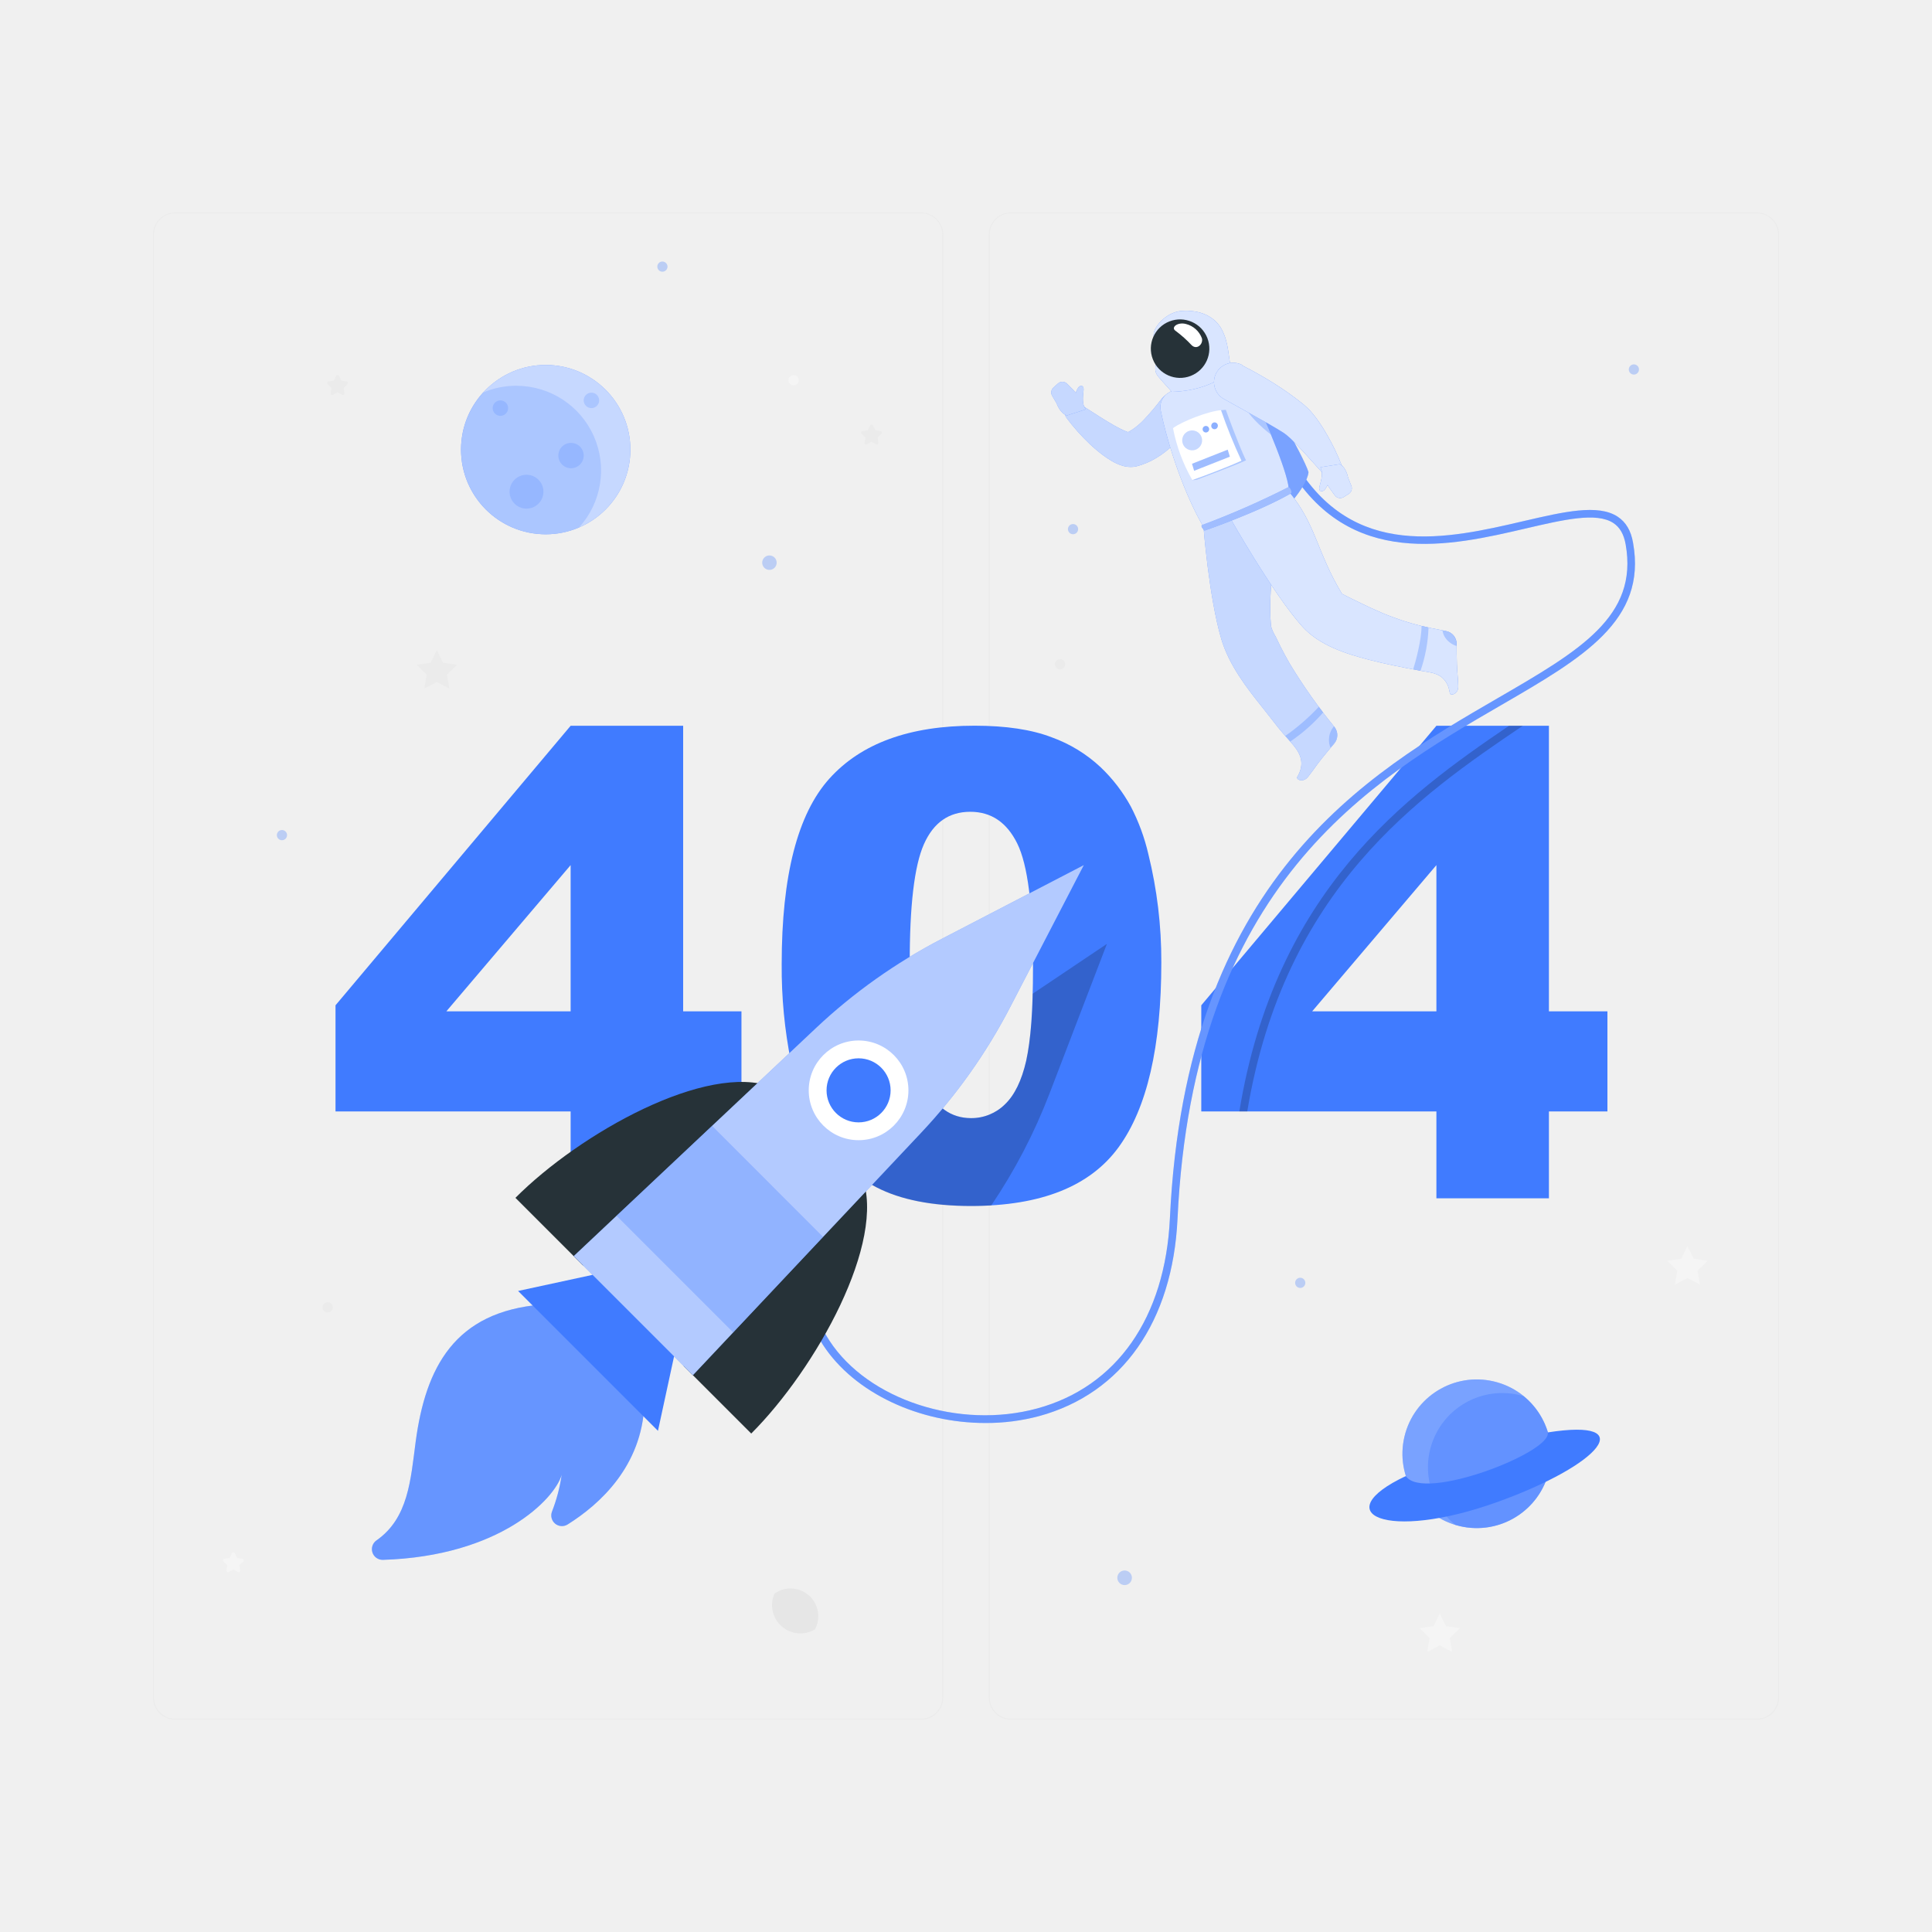
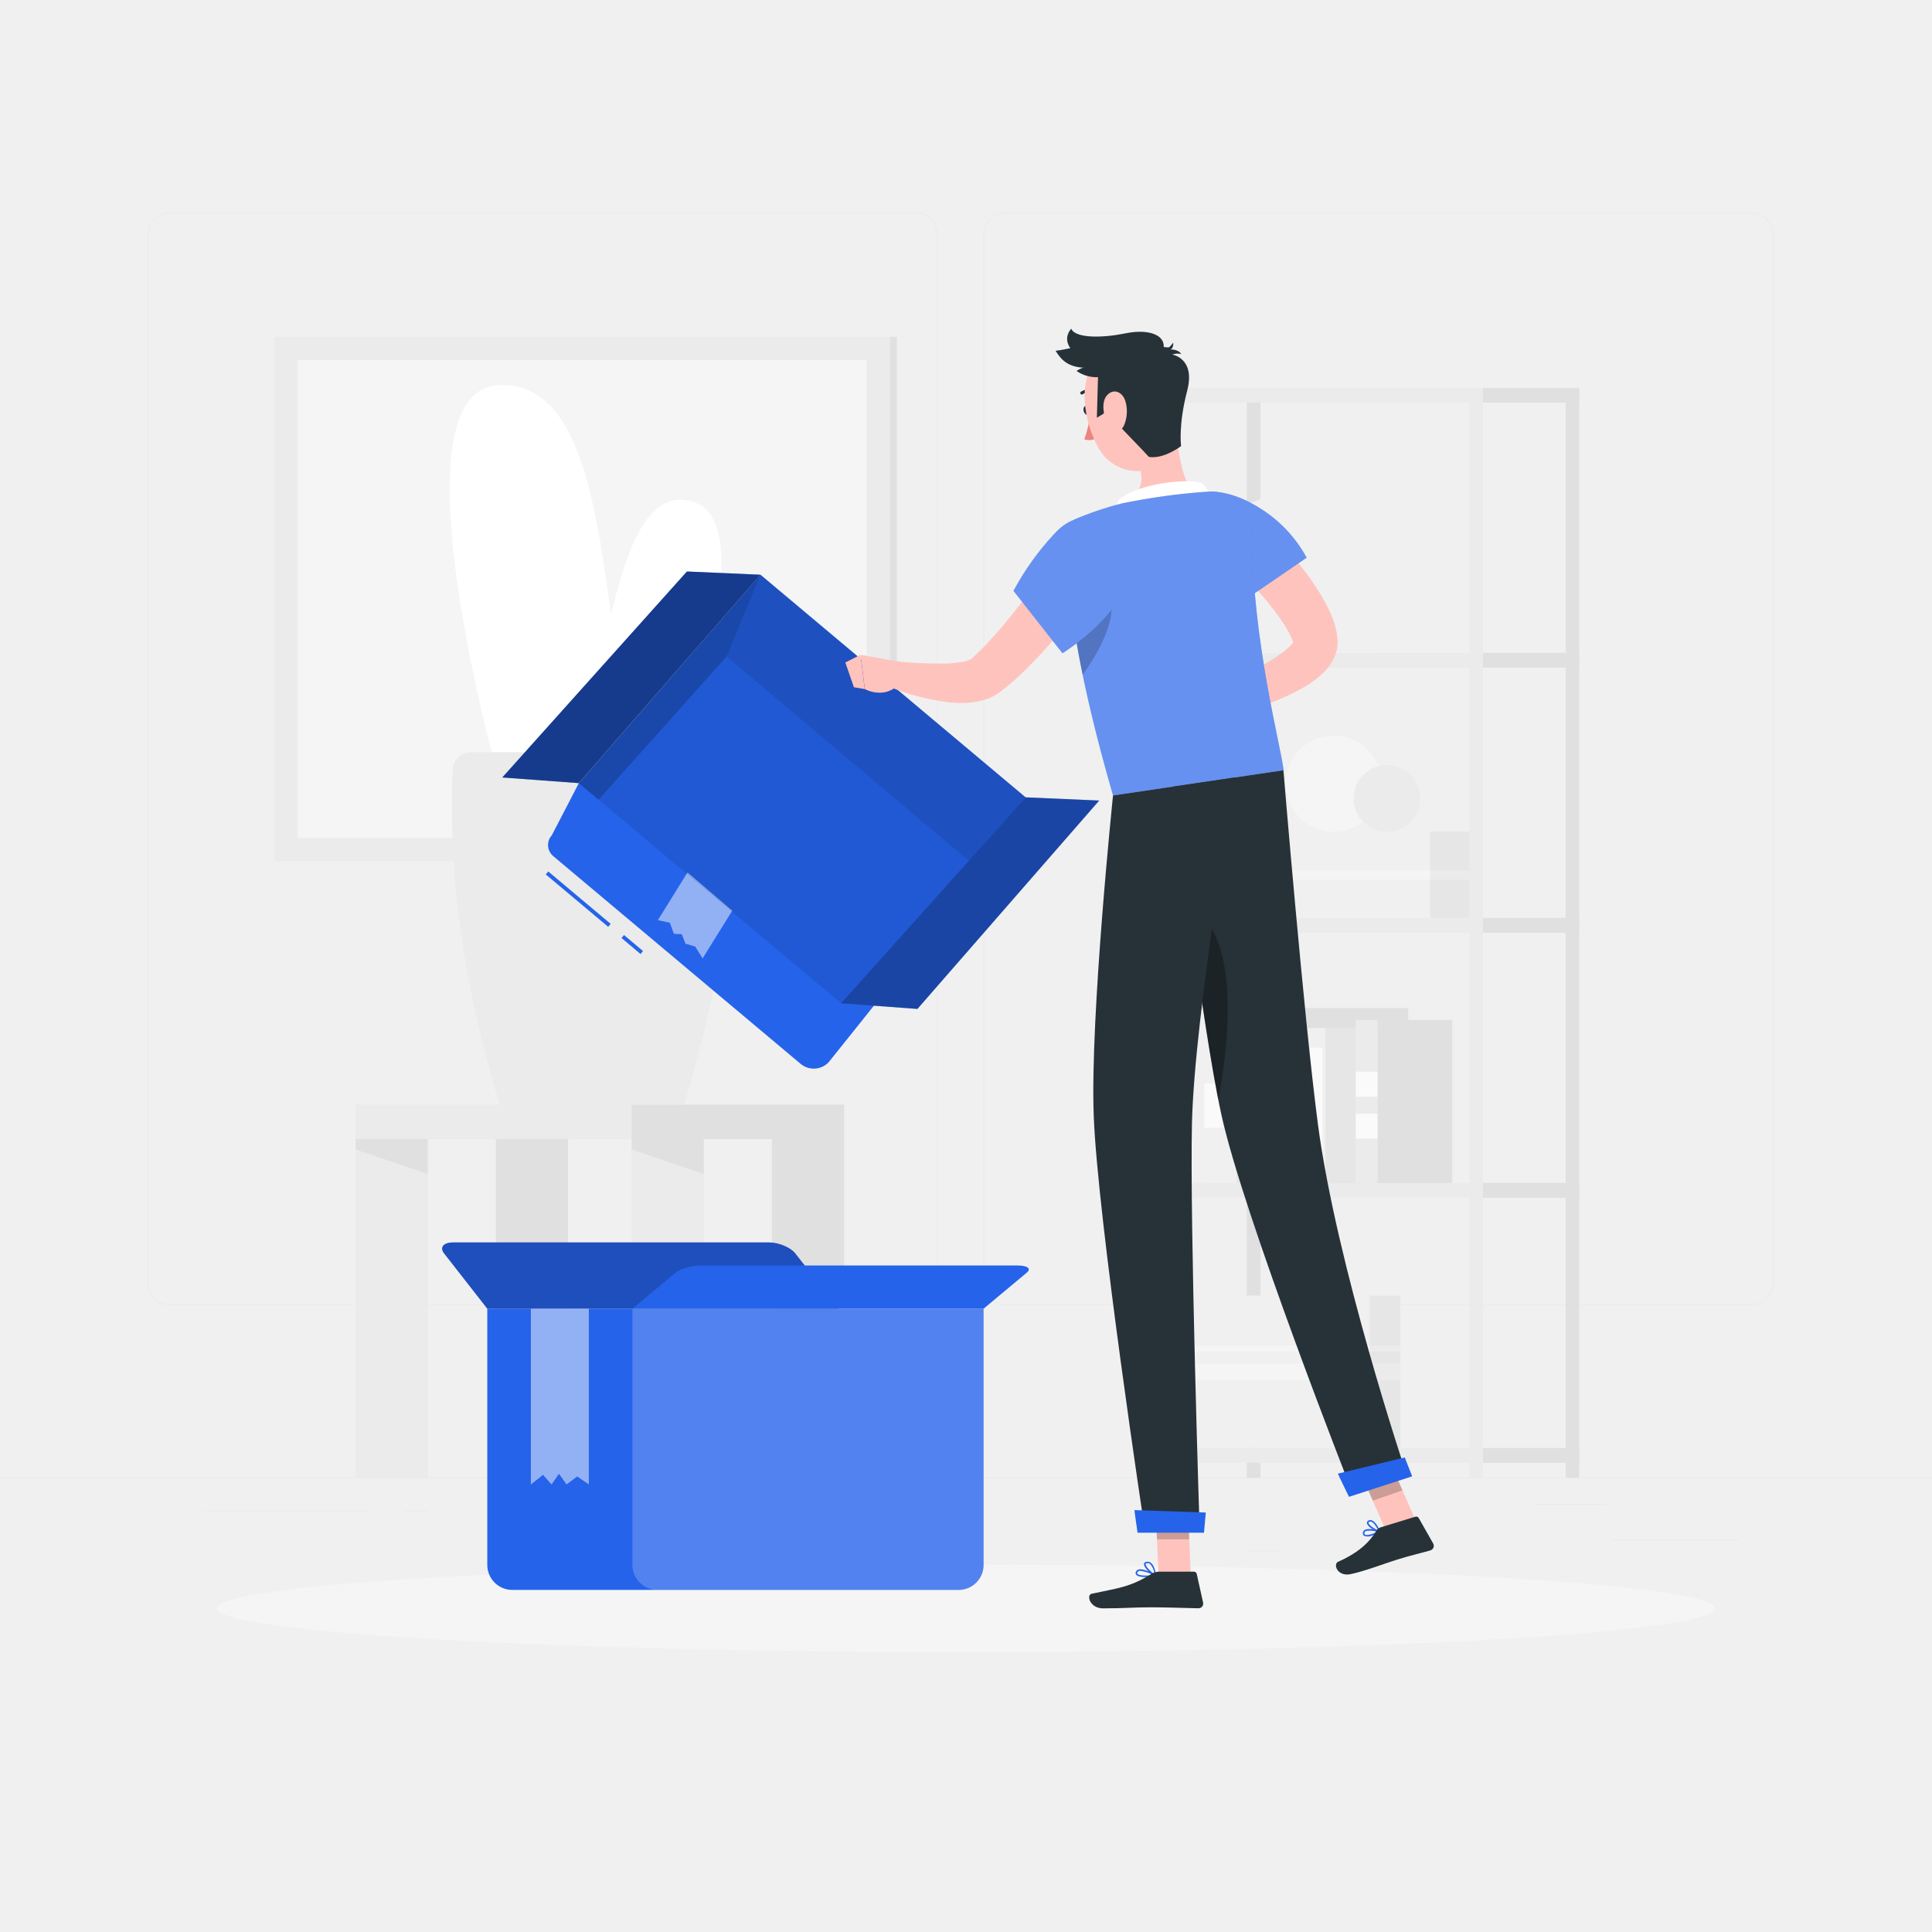
<svg xmlns="http://www.w3.org/2000/svg" viewBox="0 0 500 500">
-   <g id="freepik--background-complete--inject-2">
-     <path d="M238.4,445.05H45.3a5.71,5.71,0,0,1-5.71-5.71V60.66A5.71,5.71,0,0,1,45.3,55H238.4a5.71,5.71,0,0,1,5.71,5.71V439.34A5.71,5.71,0,0,1,238.4,445.05ZM45.3,55.2a5.47,5.47,0,0,0-5.46,5.46V439.34a5.47,5.47,0,0,0,5.46,5.46H238.4a5.47,5.47,0,0,0,5.46-5.46V60.66a5.47,5.47,0,0,0-5.46-5.46Z" style="fill:#ebebeb" />
-     <path d="M454.7,445.05H261.6a5.71,5.71,0,0,1-5.71-5.71V60.66A5.71,5.71,0,0,1,261.6,55H454.7a5.71,5.71,0,0,1,5.71,5.71V439.34A5.71,5.71,0,0,1,454.7,445.05ZM261.6,55.2a5.47,5.47,0,0,0-5.46,5.46V439.34a5.47,5.47,0,0,0,5.46,5.46H454.7a5.47,5.47,0,0,0,5.46-5.46V60.66a5.47,5.47,0,0,0-5.46-5.46Z" style="fill:#ebebeb" />
-     <polygon points="113.05 168.25 114.67 171.52 118.29 172.05 115.67 174.6 116.29 178.2 113.05 176.5 109.82 178.2 110.44 174.6 107.82 172.05 111.44 171.52 113.05 168.25" style="fill:#ebebeb" />
-     <polygon points="436.7 322.48 438.32 325.76 441.94 326.29 439.32 328.83 439.94 332.44 436.7 330.74 433.47 332.44 434.09 328.83 431.47 326.29 435.09 325.76 436.7 322.48" style="fill:#f5f5f5" />
-     <polygon points="372.6 417.57 374.22 420.84 377.83 421.37 375.21 423.92 375.83 427.52 372.6 425.82 369.37 427.52 369.98 423.92 367.37 421.37 370.98 420.84 372.6 417.57" style="fill:#f5f5f5" />
-     <path d="M225.94,110.15l.6,1.22,1.35.2a.4.4,0,0,1,.22.69l-1,.95.23,1.34a.41.41,0,0,1-.59.43l-1.2-.64-1.2.64a.41.41,0,0,1-.59-.43l.22-1.34-1-.95a.4.4,0,0,1,.23-.69l1.34-.2.6-1.22A.41.41,0,0,1,225.94,110.15Z" style="fill:#ebebeb" />
-     <path d="M60.78,402l.6,1.21,1.34.2a.41.41,0,0,1,.23.7l-1,.94.23,1.34a.41.41,0,0,1-.59.43l-1.2-.63-1.2.63a.41.41,0,0,1-.59-.43l.23-1.34-1-.94a.41.41,0,0,1,.22-.7l1.34-.2L60,402A.41.41,0,0,1,60.78,402Z" style="fill:#f5f5f5" />
-     <path d="M87.75,97.3l.6,1.22,1.35.19a.41.41,0,0,1,.22.7l-1,1,.23,1.33a.4.4,0,0,1-.59.43l-1.2-.63-1.2.63a.4.4,0,0,1-.59-.43l.22-1.33-1-1a.41.41,0,0,1,.23-.7l1.34-.19L87,97.3A.41.41,0,0,1,87.75,97.3Z" style="fill:#ebebeb" />
-     <path d="M86.13,338.32A1.33,1.33,0,1,1,84.8,337,1.33,1.33,0,0,1,86.13,338.32Z" style="fill:#ebebeb" />
-     <path d="M275.67,171.89a1.33,1.33,0,1,1-1.33-1.32A1.32,1.32,0,0,1,275.67,171.89Z" style="fill:#ebebeb" />
-     <path d="M206.71,98.4a1.33,1.33,0,1,1-1.33-1.33A1.34,1.34,0,0,1,206.71,98.4Z" style="fill:#f5f5f5" />
-     <circle cx="207.14" cy="415.38" r="7.35" transform="translate(-89.89 58.7) rotate(-13.28)" style="fill:#f0f0f0" />
-     <path d="M204.6,411.09a7.09,7.09,0,0,0-4.19,1.36,7.34,7.34,0,0,0,10.5,9.23s0,0,0,0a7.17,7.17,0,0,0-6.31-10.58Z" style="fill:#e6e6e6" />
+   <g id="freepik--background-complete--inject-121">
+     <rect y="382.4" width="500" height="0.25" style="fill:#ebebeb" />
+     <rect x="416.78" y="398.49" width="33.12" height="0.25" style="fill:#ebebeb" />
+     <rect x="322.53" y="401.21" width="8.69" height="0.25" style="fill:#ebebeb" />
+     <rect x="396.59" y="389.21" width="19.19" height="0.25" style="fill:#ebebeb" />
+     <rect x="52.46" y="390.89" width="43.19" height="0.25" style="fill:#ebebeb" />
+     <rect x="104.56" y="390.89" width="6.33" height="0.25" style="fill:#ebebeb" />
+     <rect x="131.47" y="395.11" width="93.68" height="0.25" style="fill:#ebebeb" />
+     <path d="M237,337.8H43.91a5.71,5.71,0,0,1-5.7-5.71V60.66A5.71,5.71,0,0,1,43.91,55H237a5.71,5.71,0,0,1,5.71,5.71V332.09A5.71,5.71,0,0,1,237,337.8ZM43.91,55.2a5.46,5.46,0,0,0-5.45,5.46V332.09a5.46,5.46,0,0,0,5.45,5.46H237a5.47,5.47,0,0,0,5.46-5.46V60.66A5.47,5.47,0,0,0,237,55.2Z" style="fill:#ebebeb" />
+     <path d="M453.31,337.8H260.21a5.72,5.72,0,0,1-5.71-5.71V60.66A5.72,5.72,0,0,1,260.21,55h193.1A5.71,5.71,0,0,1,459,60.66V332.09A5.71,5.71,0,0,1,453.31,337.8ZM260.21,55.2a5.47,5.47,0,0,0-5.46,5.46V332.09a5.47,5.47,0,0,0,5.46,5.46h193.1a5.47,5.47,0,0,0,5.46-5.46V60.66a5.47,5.47,0,0,0-5.46-5.46Z" style="fill:#ebebeb" />
+     <rect x="92.03" y="285.87" width="126.42" height="8.92" style="fill:#ebebeb" />
+     <rect x="163.48" y="285.87" width="54.97" height="8.92" style="fill:#e0e0e0" />
+     <rect x="92.03" y="294.79" width="18.68" height="87.61" style="fill:#ebebeb" />
+     <polygon points="110.71 303.83 92.03 297.47 92.03 294.79 110.71 294.79 110.71 303.83" style="fill:#e0e0e0" />
+     <rect x="199.77" y="294.79" width="18.68" height="87.61" style="fill:#e0e0e0" />
+     <rect x="163.48" y="294.79" width="18.68" height="87.61" style="fill:#ebebeb" />
+     <polygon points="182.15 303.83 163.48 297.47 163.48 294.79 182.15 294.79 182.15 303.83" style="fill:#e0e0e0" />
+     <rect x="128.32" y="294.79" width="18.68" height="87.61" style="fill:#e0e0e0" />
+     <rect x="71" y="87.17" width="159.33" height="135.67" style="fill:#ebebeb" />
+     <rect x="230.33" y="87.17" width="1.78" height="135.67" transform="translate(462.44 310) rotate(180)" style="fill:#e0e0e0" />
+     <rect x="88.83" y="81.33" width="123.67" height="147.33" transform="translate(305.67 4.33) rotate(90)" style="fill:#f5f5f5" />
+     <path d="M148.89,198.06c9-30,11.5-74.25,30.64-68.15s-5.93,71.53-5.93,71.53Z" style="fill:#fff" />
+     <path d="M164.35,199.55c-9.16-43.48-6.85-101.2-35.31-99.88s0,101.77,0,101.77Z" style="fill:#fff" />
+     <path d="M184.46,194.67H122.15a4.85,4.85,0,0,0-5,4.61c-1.27,28.7,3.43,58,12.18,86.59h47.71c8.75-28.64,13.45-57.89,12.18-86.59A4.8,4.8,0,0,0,184.46,194.67Z" style="fill:#ebebeb" />
+     <rect x="322.69" y="102.3" width="3.51" height="280.1" style="fill:#e0e0e0" />
+     <rect x="405.18" y="102.3" width="3.51" height="280.1" style="fill:#e0e0e0" />
+     <rect x="297.8" y="102.3" width="3.51" height="280.1" style="fill:#ebebeb" />
+     <rect x="380.29" y="102.3" width="3.51" height="280.1" style="fill:#ebebeb" />
+     <rect x="297.8" y="100.38" width="110.89" height="3.83" style="fill:#ebebeb" />
+     <rect x="297.8" y="168.97" width="110.89" height="3.83" style="fill:#ebebeb" />
+     <rect x="297.8" y="237.56" width="110.89" height="3.83" style="fill:#ebebeb" />
+     <rect x="297.8" y="306.15" width="110.89" height="3.83" style="fill:#ebebeb" />
+     <rect x="297.8" y="374.74" width="110.89" height="3.83" style="fill:#ebebeb" />
+     <rect x="383.8" y="100.38" width="24.89" height="3.83" style="fill:#e0e0e0" />
+     <rect x="383.8" y="168.97" width="24.89" height="3.83" style="fill:#e0e0e0" />
+     <rect x="383.8" y="237.56" width="24.89" height="3.83" style="fill:#e0e0e0" />
+     <rect x="383.8" y="306.15" width="24.89" height="3.83" style="fill:#e0e0e0" />
+     <rect x="383.8" y="374.74" width="24.89" height="3.83" style="fill:#e0e0e0" />
+     <path d="M342.53,123.71v-5.4H329.2v5.4a6.39,6.39,0,0,1-6.38,6.39h0a6.39,6.39,0,0,0-6.39,6.38V169h38.88V136.48a6.39,6.39,0,0,0-6.39-6.38h0A6.39,6.39,0,0,1,342.53,123.71Z" style="fill:#f0f0f0" />
+     <rect x="311.7" y="215.26" width="58.42" height="22.31" style="fill:#f0f0f0" />
+     <rect x="370.12" y="215.26" width="10.17" height="22.31" transform="translate(750.41 452.82) rotate(180)" style="fill:#e6e6e6" />
+     <rect x="370.12" y="225.18" width="10.17" height="2.46" transform="translate(750.41 452.82) rotate(180)" style="fill:#ebebeb" />
+     <rect x="311.7" y="225.18" width="58.42" height="2.46" style="fill:#f5f5f5" />
+     <rect x="308.84" y="335.3" width="45.63" height="39.44" style="fill:#f0f0f0" />
+     <rect x="354.47" y="335.3" width="7.94" height="39.44" transform="translate(716.88 710.05) rotate(180)" style="fill:#e6e6e6" />
+     <rect x="354.47" y="352.85" width="7.94" height="4.35" transform="translate(716.88 710.05) rotate(180)" style="fill:#ebebeb" />
+     <rect x="308.84" y="352.85" width="45.63" height="4.35" style="fill:#f5f5f5" />
+     <rect x="354.47" y="348.25" width="7.94" height="1.55" transform="translate(716.88 698.05) rotate(180)" style="fill:#ebebeb" />
+     <rect x="308.84" y="348.25" width="45.63" height="1.55" style="fill:#f5f5f5" />
+     <rect x="311.7" y="266.05" width="8.26" height="40.1" style="fill:#f0f0f0" />
+     <rect x="311.7" y="280.34" width="8.26" height="11.52" style="fill:#fafafa" />
+     <rect x="319.97" y="266.05" width="28.1" height="40.1" transform="translate(668.03 572.21) rotate(180)" style="fill:#e6e6e6" />
+     <rect x="323.39" y="260.87" width="9.33" height="45.28" style="fill:#ebebeb" />
+     <rect x="323.39" y="275.26" width="9.33" height="6.97" style="fill:#fafafa" />
+     <rect x="323.39" y="286.9" width="9.33" height="6.97" style="fill:#fafafa" />
+     <rect x="332.72" y="260.87" width="31.73" height="45.28" transform="translate(697.18 567.02) rotate(180)" style="fill:#e0e0e0" />
+     <rect x="338.08" y="266.05" width="5.03" height="40.1" style="fill:#f0f0f0" />
+     <rect x="338.94" y="271.13" width="3.3" height="29.94" style="fill:#fafafa" />
+     <rect x="343.11" y="266.05" width="17.09" height="40.1" transform="translate(703.3 572.21) rotate(180)" style="fill:#e6e6e6" />
+     <rect x="350.86" y="263.94" width="5.68" height="42.21" style="fill:#ebebeb" />
+     <rect x="350.86" y="277.35" width="5.68" height="6.5" style="fill:#fafafa" />
+     <rect x="350.86" y="288.21" width="5.68" height="6.5" style="fill:#fafafa" />
+     <rect x="356.54" y="263.94" width="19.3" height="42.21" transform="translate(732.38 570.09) rotate(180)" style="fill:#e0e0e0" />
+     <circle cx="345.16" cy="202.82" r="12.44" transform="translate(-42.32 303.47) rotate(-45)" style="fill:#f5f5f5" />
+     <circle cx="358.92" cy="206.63" r="8.62" transform="translate(-28.46 60.16) rotate(-9.22)" style="fill:#ebebeb" />
  </g>
-   <g id="freepik--404--inject-2">
-     <path d="M147.68,287.64H86.83V260.17l60.85-72.34H176.8v73.9h15.09v25.91H176.8v22.48H147.68Zm0-25.91V223.89l-32.16,37.84Z" style="fill:#407BFF" />
-     <path d="M202.3,249.51q0-34.29,12.34-48t37.61-13.7q12.13,0,19.93,3a36.79,36.79,0,0,1,12.71,7.79,41.59,41.59,0,0,1,7.75,10.09,52.38,52.38,0,0,1,4.55,12.34,115.36,115.36,0,0,1,3.36,28q0,32.72-11.07,47.89t-38.13,15.18q-15.18,0-24.53-4.84a39.76,39.76,0,0,1-15.33-14.19q-4.35-6.64-6.77-18.17A124.33,124.33,0,0,1,202.3,249.51Zm33.14.08q0,23,4.05,31.37t11.77,8.41a12.34,12.34,0,0,0,8.82-3.57q3.74-3.57,5.5-11.28t1.76-24q0-23.94-4.06-32.19t-12.18-8.24q-8.28,0-12,8.41T235.44,249.59Z" style="fill:#407BFF" />
-     <path d="M371.74,287.64H310.89V260.17l60.85-72.34h29.12v73.9H416v25.91H400.86v22.48H371.74Zm0-25.91V223.89l-32.15,37.84Z" style="fill:#407BFF" />
+   <g id="freepik--Shadow--inject-121">
+     <ellipse id="freepik--path--inject-121" cx="250" cy="416.24" rx="193.89" ry="11.32" style="fill:#f5f5f5" />
  </g>
-   <g id="freepik--Planets--inject-2">
+   <g id="freepik--Box--inject-121">
+     <path d="M126.11,338.69H254.55a0,0,0,0,1,0,0V405a6.47,6.47,0,0,1-6.47,6.47H132.58a6.47,6.47,0,0,1-6.47-6.47V338.69A0,0,0,0,1,126.11,338.69Z" style="fill:#2563EB" />
+     <path d="M126.11,338.69H217l-11.18-14.31c-1.23-1.57-4.27-2.84-6.8-2.84H117.28c-2.52,0-3.58,1.27-2.35,2.84Z" style="fill:#2563EB" />
+     <path d="M126.11,338.69H217l-11.18-14.31c-1.23-1.57-4.27-2.84-6.8-2.84H117.28c-2.52,0-3.58,1.27-2.35,2.84Z" style="opacity:0.2" />
+     <path d="M254.55,338.69H163.67l11.18-9.33c1.23-1,4.27-1.85,6.8-1.85h81.73c2.53,0,3.58.83,2.35,1.85Z" style="fill:#2563EB" />
+     <path d="M163.67,338.69h90.88a0,0,0,0,1,0,0V405a6.47,6.47,0,0,1-6.47,6.47H170.14a6.47,6.47,0,0,1-6.47-6.47V338.69A0,0,0,0,1,163.67,338.69Z" style="fill:#fff;opacity:0.2" />
+     <polygon points="137.39 338.69 137.39 384.17 140.53 381.69 142.74 384.17 144.66 381.41 146.63 384.17 149.37 382.1 152.39 384.17 152.39 338.69 137.39 338.69" style="fill:#fff;opacity:0.5" />
+   </g>
+   <g id="freepik--Character--inject-121">
+     <line x1="157.72" y1="239.48" x2="141.57" y2="225.92" style="fill:none;stroke:#2563EB;stroke-miterlimit:10" />
+     <line x1="166.09" y1="246.51" x2="161.17" y2="242.37" style="fill:none;stroke:#2563EB;stroke-miterlimit:10" />
+     <path d="M214.47,274.89l53.28-66.59-70.94-59.56-47,53.93-7,13.49a3.76,3.76,0,0,0,.47,5.49l64,53.74A5.3,5.3,0,0,0,214.47,274.89Z" style="fill:#2563EB" />
+     <polygon points="177.93 225.78 170.26 238.13 173.35 238.8 174.4 241.66 176.45 241.78 177.4 244.23 179.91 244.96 181.84 248.03 189.51 235.68 177.93 225.78" style="fill:#fff;opacity:0.5" />
+     <polygon points="265.43 206.35 217.65 259.65 149.78 202.67 196.81 148.74 265.43 206.35" style="opacity:0.1" />
+     <polygon points="265.43 206.35 217.65 259.65 237.43 261.11 284.47 207.18 265.43 206.35" style="fill:#2563EB" />
+     <polygon points="265.43 206.35 217.65 259.65 237.43 261.11 284.47 207.18 265.43 206.35" style="opacity:0.3" />
+     <polygon points="177.78 147.9 129.99 201.21 149.78 202.67 196.81 148.74 177.78 147.9" style="fill:#2563EB" />
+     <polygon points="177.78 147.9 129.99 201.21 149.78 202.67 196.81 148.74 177.78 147.9" style="opacity:0.4" />
+     <polygon points="250.72 222.76 265.43 206.35 196.81 148.74 188.03 169.9 250.72 222.76" style="opacity:0.1" />
+     <polygon points="149.78 202.67 196.81 148.74 188.03 169.9 154.91 206.98 149.78 202.67" style="opacity:0.2" />
+     <path d="M282,106c.19.64,0,1.27-.42,1.39s-.91-.3-1.1-.94,0-1.27.42-1.4S281.82,105.36,282,106Z" style="fill:#263238" />
+     <path d="M282.07,107.26a24,24,0,0,1-1.46,6.43,3.89,3.89,0,0,0,3.26-.33Z" style="fill:#ed847e" />
+     <path d="M283.33,101.73a.4.4,0,0,0,.18-.22.38.38,0,0,0-.24-.5,3.9,3.9,0,0,0-3.58.41.4.4,0,0,0,.48.63h0a3.12,3.12,0,0,1,2.84-.3A.4.4,0,0,0,283.33,101.73Z" style="fill:#263238" />
+     <path d="M304.24,110.28c.44,5.3,1.75,15,4.88,17.24,0,0-.74,6.37-12,8-12.34,1.82-6.8-5.26-6.8-5.26,6.49-2.6,5.58-7.57,3.72-12.09l4.76-5.46C300.63,110.69,304,107.57,304.24,110.28Z" style="fill:#ffc3bd" />
+     <path d="M313.15,130.11c1-.91-1-4.55-2.23-5.06-3.22-1.35-16.39,0-21.34,4.25a5.46,5.46,0,0,0-.39,4.69Z" style="fill:#fff" />
+     <path d="M355.09,397.41a2.68,2.68,0,0,1-2.08.06.82.82,0,0,1-.27-.9.91.91,0,0,1,.46-.62c1.08-.63,3.75.2,3.86.24a.19.19,0,0,1,.14.16.2.2,0,0,1-.1.2A10.76,10.76,0,0,1,355.09,397.41Zm-1.46-1.22-.23.1a.54.54,0,0,0-.27.36c-.07.36.07.47.11.5.48.34,2.11-.15,3.24-.72A6.55,6.55,0,0,0,353.63,396.19Z" style="fill:#2563EB" />
+     <path d="M357.06,396.56a.17.17,0,0,1-.1,0c-1-.2-3.09-1.45-3.2-2.39a.64.64,0,0,1,.45-.68,1.08,1.08,0,0,1,.88,0c1.16.48,2.06,2.72,2.09,2.81a.18.18,0,0,1,0,.2A.15.15,0,0,1,357.06,396.56Zm-2.6-2.73a.16.16,0,0,0-.09,0c-.23.1-.22.22-.21.27.06.56,1.48,1.57,2.49,1.94-.3-.65-1-1.91-1.71-2.21A.67.67,0,0,0,354.46,393.83Z" style="fill:#2563EB" />
+     <path d="M296.48,408.15c-1.07,0-2.1-.15-2.45-.63a.74.74,0,0,1,0-.86,1,1,0,0,1,.62-.47c1.39-.37,4.31,1.29,4.43,1.36a.19.19,0,0,1-.06.36A14.14,14.14,0,0,1,296.48,408.15Zm-1.32-1.62a1.13,1.13,0,0,0-.38.05.63.63,0,0,0-.39.27c-.14.25-.09.37,0,.44.39.54,2.5.55,4,.33A8.88,8.88,0,0,0,295.16,406.53Z" style="fill:#2563EB" />
+     <path d="M299,407.92l-.08,0c-1-.45-3-2.26-2.85-3.2,0-.22.2-.5.74-.55a1.42,1.42,0,0,1,1.09.34c1.07.87,1.29,3.12,1.3,3.21a.18.18,0,0,1-.08.18A.19.19,0,0,1,299,407.92Zm-2-3.38h-.12c-.36,0-.38.18-.39.22-.09.57,1.27,2,2.29,2.61a4.57,4.57,0,0,0-1.1-2.58A1,1,0,0,0,297,404.54Z" style="fill:#2563EB" />
+     <polygon points="308.18 407.72 299.83 407.72 299 388.4 307.35 388.4 308.18 407.72" style="fill:#ffc3bd" />
+     <polygon points="366.83 394.53 359.14 397.18 351.16 378.97 358.85 376.32 366.83 394.53" style="fill:#ffc3bd" />
+     <path d="M357.31,395.27l9-2.75a.73.73,0,0,1,.85.34l3.75,6.6a1.23,1.23,0,0,1-.73,1.78c-3.15.91-4.72,1.19-8.66,2.4-2.43.74-8.55,3.06-12,3.75s-4.56-2.61-3.22-3.2c6-2.65,8.46-5.66,9.89-8A2.06,2.06,0,0,1,357.31,395.27Z" style="fill:#263238" />
+     <path d="M299.89,406.75H309a.74.74,0,0,1,.71.57l1.65,7.42a1.21,1.21,0,0,1-1.2,1.48c-3.29-.05-8-.25-12.17-.25-4.83,0-6.86.27-12.53.27-3.42,0-4.37-3.46-2.94-3.78,6.53-1.43,9.72-1.58,15.36-5.06A3.93,3.93,0,0,1,299.89,406.75Z" style="fill:#263238" />
+     <path d="M324.14,132.84c2.43,2.23,4.53,4.46,6.71,6.79s4.2,4.74,6.16,7.31a69.73,69.73,0,0,1,5.56,8.24,35.94,35.94,0,0,1,2.34,4.94c.17.47.34.92.48,1.43a15.56,15.56,0,0,1,.41,1.57l.17.83.12.92a9.65,9.65,0,0,1,0,2.54,10.61,10.61,0,0,1-1.72,4.44,14.75,14.75,0,0,1-2.3,2.65,26.68,26.68,0,0,1-4.56,3.33,59.23,59.23,0,0,1-9,4.19,108.45,108.45,0,0,1-18.18,5l-1.75-6c5.43-2.35,10.93-4.89,16-7.6a60.56,60.56,0,0,0,7.11-4.38,16,16,0,0,0,2.59-2.3,3.63,3.63,0,0,0,.59-.85c.08-.17,0-.15-.1.21-.07.67-.06.15-.22-.21-.05-.17-.14-.4-.23-.62s-.2-.47-.31-.71a31.64,31.64,0,0,0-1.81-3.17,75.58,75.58,0,0,0-5-6.61c-1.84-2.18-3.78-4.35-5.77-6.48s-4.08-4.28-6-6.26Z" style="fill:#ffc3bd" />
+     <path d="M310.87,180.07,303,182.45l5.06,8.32s4.65-1.92,5.68-5.87Z" style="fill:#ffc3bd" />
+     <polygon points="299.82 185.4 302.92 192.26 308.01 190.78 302.95 182.45 299.82 185.4" style="fill:#ffc3bd" />
+     <path d="M305.7,135.1c-.75,8,16.17,20.38,16.17,20.38l16.29-11.15a34.28,34.28,0,0,0-12-12.75C316.82,125.6,306.64,125.16,305.7,135.1Z" style="fill:#2563EB" />
    <g style="opacity:0.3">
-       <path d="M201,145.62a1.87,1.87,0,1,1-1.86-1.87A1.86,1.86,0,0,1,201,145.62Z" style="fill:#407BFF" />
-       <circle cx="72.97" cy="216.13" r="1.32" style="fill:#407BFF" />
-       <circle cx="291.05" cy="408.33" r="1.89" style="fill:#407BFF" />
-       <circle cx="336.5" cy="332" r="1.32" style="fill:#407BFF" />
-       <path d="M424.17,95.62a1.32,1.32,0,1,1-1.32-1.32A1.32,1.32,0,0,1,424.17,95.62Z" style="fill:#407BFF" />
-       <path d="M172.75,69a1.32,1.32,0,1,1-1.32-1.32A1.33,1.33,0,0,1,172.75,69Z" style="fill:#407BFF" />
-       <circle cx="277.7" cy="136.94" r="1.32" style="fill:#407BFF" />
+       <path d="M305.7,135.1c-.75,8,16.17,20.38,16.17,20.38l16.29-11.15a34.28,34.28,0,0,0-12-12.75C316.82,125.6,306.64,125.16,305.7,135.1Z" style="fill:#fff" />
    </g>
-     <circle cx="141.23" cy="116.36" r="21.91" style="fill:#407BFF" />
-     <circle cx="141.23" cy="116.36" r="21.91" style="fill:#fff;opacity:0.7" />
-     <path d="M133.68,99.83A21.84,21.84,0,0,0,125,101.6a21.92,21.92,0,0,0,24.87,34.89h0a21.92,21.92,0,0,0-16.23-36.65Z" style="fill:#407BFF;opacity:0.2" />
-     <path d="M131.5,105.62a2,2,0,1,1-2-2A2,2,0,0,1,131.5,105.62Z" style="fill:#407BFF;opacity:0.2" />
-     <path d="M155.06,103.62a2,2,0,1,1-2-2A2,2,0,0,1,155.06,103.62Z" style="fill:#407BFF;opacity:0.2" />
-     <path d="M151.06,117.9a3.28,3.28,0,1,1-3.28-3.28A3.28,3.28,0,0,1,151.06,117.9Z" style="fill:#407BFF;opacity:0.2" />
-     <path d="M140.64,127.25a4.38,4.38,0,1,1-4.38-4.38A4.38,4.38,0,0,1,140.64,127.25Z" style="fill:#407BFF;opacity:0.2" />
-     <circle cx="382.2" cy="376.25" r="19.23" transform="translate(-71.8 661.78) rotate(-76.72)" style="fill:#407BFF" />
-     <circle cx="382.2" cy="376.25" r="19.23" transform="translate(-71.8 661.78) rotate(-76.72)" style="fill:#fff;opacity:0.3" />
-     <path d="M394.33,361.34a19.22,19.22,0,0,0-17.67,33.32,19,19,0,0,0,5.53.82,19.23,19.23,0,0,0,12.14-34.14Z" style="fill:#407BFF;opacity:0.4" />
-     <path d="M363.83,382c-20.53,9.66-5.22,17.11,23.71,6.71,26.79-9.63,37-21.77,13-18C401.83,375.76,368.28,388.83,363.83,382Z" style="fill:#407BFF" />
-   </g>
-   <g id="freepik--Astronaut--inject-2">
-     <path d="M394.1,187.83C367.21,206,332.4,230,322.79,287.64h-2.05c9.35-57,42.89-81.57,69.79-99.81Z" style="opacity:0.2" />
-     <path d="M255,368.27c-17,0-33.81-7.67-42-20.19-5.05-7.74-10.92-23.95,6.56-45.58l1.55,1.26c-12.36,15.3-14.64,30.65-6.43,43.23,10,15.3,33.59,23,53.73,17.52,20.63-5.61,33.15-23.55,34.36-49.22,4.13-87.81,50.78-114.86,84.84-134.61,21.17-12.27,36.46-21.13,33.1-39.84-.47-2.59-1.5-4.38-3.17-5.48-4.35-2.87-12.85-.88-22.69,1.41-19.31,4.5-45.75,10.66-61.5-16.13l1.73-1c15,25.53,39.57,19.8,59.32,15.2,10.29-2.39,19.17-4.46,24.24-1.13,2.15,1.41,3.47,3.64,4,6.8,3.61,20.08-13,29.72-34.05,41.92-33.67,19.52-79.77,46.25-83.85,133-1.26,26.6-14.32,45.21-35.84,51.06A52.88,52.88,0,0,1,255,368.27Z" style="fill:#407BFF" />
-     <path d="M255,368.27c-17,0-33.81-7.67-42-20.19-5.05-7.74-10.92-23.95,6.56-45.58l1.55,1.26c-12.36,15.3-14.64,30.65-6.43,43.23,10,15.3,33.59,23,53.73,17.52,20.63-5.61,33.15-23.55,34.36-49.22,4.13-87.81,50.78-114.86,84.84-134.61,21.17-12.27,36.46-21.13,33.1-39.84-.47-2.59-1.5-4.38-3.17-5.48-4.35-2.87-12.85-.88-22.69,1.41-19.31,4.5-45.75,10.66-61.5-16.13l1.73-1c15,25.53,39.57,19.8,59.32,15.2,10.29-2.39,19.17-4.46,24.24-1.13,2.15,1.41,3.47,3.64,4,6.8,3.61,20.08-13,29.72-34.05,41.92-33.67,19.52-79.77,46.25-83.85,133-1.26,26.6-14.32,45.21-35.84,51.06A52.88,52.88,0,0,1,255,368.27Z" style="fill:#fff;opacity:0.2" />
-     <path d="M312.76,97a46.05,46.05,0,0,1,13.58,2.13s11,18.77,12.3,23.07c-.46,4.24-7.61,11.19-7.61,11.19Z" style="fill:#407BFF" />
-     <path d="M312.76,97a46.05,46.05,0,0,1,13.58,2.13s11,18.77,12.3,23.07c-.46,4.24-7.61,11.19-7.61,11.19Z" style="fill:#fff;opacity:0.3" />
-     <path d="M345.34,188.13a141.41,141.41,0,0,1-11.56-16.38q-1.26-2.17-2.39-4.42c-.43-.85-.84-1.7-1.24-2.56a10.76,10.76,0,0,1-1.21-2.69c-1.2-12.67,3.14-22-1-32.17l-16.48,6.44s1.4,18.12,4.6,29c2,6.73,6.48,12.55,10.81,17.94,1.35,1.68,2.65,3.41,4,5.1s2.71,3.06,4,4.65c1.95,2.41,2.59,4.72,1.12,7.56l-.25.45c-.42.74,1.54,1.58,2.78,0,2-2.58,1.72-2.42,3.46-4.62,1.06-1.33,2.27-2.78,3.32-4A3.37,3.37,0,0,0,345.34,188.13Z" style="fill:#407BFF" />
-     <path d="M345.34,188.13a141.41,141.41,0,0,1-11.56-16.38q-1.26-2.17-2.39-4.42c-.43-.85-.84-1.7-1.24-2.56a10.76,10.76,0,0,1-1.21-2.69c-1.2-12.67,3.14-22-1-32.17l-16.48,6.44s1.4,18.12,4.6,29c2,6.73,6.48,12.55,10.81,17.94,1.35,1.68,2.65,3.41,4,5.1s2.71,3.06,4,4.65c1.95,2.41,2.59,4.72,1.12,7.56l-.25.45c-.42.74,1.54,1.58,2.78,0,2-2.58,1.72-2.42,3.46-4.62,1.06-1.33,2.27-2.78,3.32-4A3.37,3.37,0,0,0,345.34,188.13Z" style="fill:#fff;opacity:0.7" />
-     <path d="M341.31,182.92a54.69,54.69,0,0,1-8.66,7.52c.43.48.85,1,1.28,1.46a43.92,43.92,0,0,0,8.5-7.51Z" style="fill:#407BFF;opacity:0.3" />
-     <path d="M345.34,188.13l-.12-.14a5.18,5.18,0,0,0-1.27,3.17,5,5,0,0,0,.38,2.35l.95-1.13A3.37,3.37,0,0,0,345.34,188.13Z" style="fill:#407BFF;opacity:0.3" />
-     <path d="M308.84,109a35.38,35.38,0,0,1-6.37,7.19,23.27,23.27,0,0,1-4.42,3,19,19,0,0,1-2.58,1.09l-.68.22-.22.06-.47.13a5.93,5.93,0,0,1-.88.14,7.55,7.55,0,0,1-2.51-.23,12.24,12.24,0,0,1-2.94-1.27,25,25,0,0,1-2.15-1.41,40.31,40.31,0,0,1-3.58-3,53.16,53.16,0,0,1-6-6.74,2.51,2.51,0,0,1,3.35-3.62l.08,0c2.36,1.5,4.74,3.08,7.06,4.49,1.18.69,2.32,1.39,3.45,1.93a15.29,15.29,0,0,0,1.59.72,3.12,3.12,0,0,0,1.07.26c.06,0,0-.07-.37-.06a2.93,2.93,0,0,0-.35,0l-.22.05,0,0,.33-.17a13.53,13.53,0,0,0,1.29-.79,18.4,18.4,0,0,0,2.5-2.12,63.62,63.62,0,0,0,4.9-5.79l0,0a5,5,0,0,1,8,5.93Z" style="fill:#407BFF" />
-     <path d="M308.84,109a35.38,35.38,0,0,1-6.37,7.19,23.27,23.27,0,0,1-4.42,3,19,19,0,0,1-2.58,1.09l-.68.22-.22.06-.47.13a5.93,5.93,0,0,1-.88.14,7.55,7.55,0,0,1-2.51-.23,12.24,12.24,0,0,1-2.94-1.27,25,25,0,0,1-2.15-1.41,40.31,40.31,0,0,1-3.58-3,53.16,53.16,0,0,1-6-6.74,2.51,2.51,0,0,1,3.35-3.62l.08,0c2.36,1.5,4.74,3.08,7.06,4.49,1.18.69,2.32,1.39,3.45,1.93a15.29,15.29,0,0,0,1.59.72,3.12,3.12,0,0,0,1.07.26c.06,0,0-.07-.37-.06a2.93,2.93,0,0,0-.35,0l-.22.05,0,0,.33-.17a13.53,13.53,0,0,0,1.29-.79,18.4,18.4,0,0,0,2.5-2.12,63.62,63.62,0,0,0,4.9-5.79l0,0a5,5,0,0,1,8,5.93Z" style="fill:#fff;opacity:0.7" />
-     <path d="M272.29,102.42l1.17,2s.89,2.62,2.68,3.1l4.86-1.57-.25-.41h0c-.62-.94-.55-2.77-.34-4.29s-.57-1.57-1.15-1.19a3.82,3.82,0,0,0-.84,1.65,7.77,7.77,0,0,0-.79-.93l-1.48-1.48a1.72,1.72,0,0,0-2.34-.06l-1.2,1.07A1.71,1.71,0,0,0,272.29,102.42Z" style="fill:#407BFF" />
-     <path d="M272.29,102.42l1.17,2s.89,2.62,2.68,3.1l4.86-1.57-.25-.41h0c-.62-.94-.55-2.77-.34-4.29s-.57-1.57-1.15-1.19a3.82,3.82,0,0,0-.84,1.65,7.77,7.77,0,0,0-.79-.93l-1.48-1.48a1.72,1.72,0,0,0-2.34-.06l-1.2,1.07A1.71,1.71,0,0,0,272.29,102.42Z" style="fill:#fff;opacity:0.7" />
-     <path d="M317.67,95.22a59.64,59.64,0,0,0-15.34,6.47,4.32,4.32,0,0,0-1.94,4.53c1.93,9.44,6.32,22.08,11.06,30.13l22.11-9.15c.15-3.9-5.22-16.52-10.69-28.72C321.89,96.29,320,94.66,317.67,95.22Z" style="fill:#407BFF" />
-     <path d="M317.67,95.22a59.64,59.64,0,0,0-15.34,6.47,4.32,4.32,0,0,0-1.94,4.53c1.93,9.44,6.32,22.08,11.06,30.13l22.11-9.15c.15-3.9-5.22-16.52-10.69-28.72C321.89,96.29,320,94.66,317.67,95.22Z" style="fill:#fff;opacity:0.8" />
-     <path d="M326.3,106.21l-4.39-1.47c1,2.57,4.53,5.82,7,7.73C328.11,110.47,327.22,108.37,326.3,106.21Z" style="fill:#407BFF;opacity:0.3" />
-     <path d="M316.22,85.32c-1.83-3.48-5.78-5.23-10.52-4.84-4,.34-7.54,4.42-7.12,6.62S302.36,90.24,303,91l-2.77,2a3,3,0,0,0-.6,4.29c1.17,1.48,2.71,3,3.6,4.12,7.66-.2,13.33-3.12,15.38-5.93C317.84,91.92,318,88.78,316.22,85.32Z" style="fill:#407BFF" />
-     <path d="M316.22,85.32c-1.83-3.48-5.78-5.23-10.52-4.84-4,.34-7.54,4.42-7.12,6.62S302.36,90.24,303,91l-2.77,2a3,3,0,0,0-.6,4.29c1.17,1.48,2.71,3,3.6,4.12,7.66-.2,13.33-3.12,15.38-5.93C317.84,91.92,318,88.78,316.22,85.32Z" style="fill:#fff;opacity:0.8" />
-     <path d="M312.46,87.48a7.57,7.57,0,1,1-9.81-4.3A7.58,7.58,0,0,1,312.46,87.48Z" style="fill:#263238" />
-     <path d="M377.39,177.6c-.11-3.29-.26-3-.35-5.77-.06-1.7-.07-3.59-.08-5.22a3.36,3.36,0,0,0-2.7-3.28c-1.32-.27-2.65-.52-4-.8-1.73-.37-3.44-.77-5.13-1.26-1.32-.38-2.62-.8-3.91-1.27s-2.74-1-4.08-1.62c-1.58-.67-3.14-1.39-4.68-2.14-1.73-.82-3.44-1.68-5.15-2.55-6.58-10.89-6.72-18.07-13.78-26.49l-15.16,6.86s11.14,19.76,18.72,28.14c4.37,4.82,11.22,7,17.33,8.58,4.41,1.13,8.88,2,13.35,2.83,1.74.32,3.63.44,5.13,1.48a5.74,5.74,0,0,1,2.14,3.45q.1.42.18.84C375.41,180.22,377.46,179.58,377.39,177.6Z" style="fill:#407BFF" />
-     <path d="M377.39,177.6c-.11-3.29-.26-3-.35-5.77-.06-1.7-.07-3.59-.08-5.22a3.36,3.36,0,0,0-2.7-3.28c-1.32-.27-2.65-.52-4-.8-1.73-.37-3.44-.77-5.13-1.26-1.32-.38-2.62-.8-3.91-1.27s-2.74-1-4.08-1.62c-1.58-.67-3.14-1.39-4.68-2.14-1.73-.82-3.44-1.68-5.15-2.55-6.58-10.89-6.72-18.07-13.78-26.49l-15.16,6.86s11.14,19.76,18.72,28.14c4.37,4.82,11.22,7,17.33,8.58,4.41,1.13,8.88,2,13.35,2.83,1.74.32,3.63.44,5.13,1.48a5.74,5.74,0,0,1,2.14,3.45q.1.42.18.84C375.41,180.22,377.46,179.58,377.39,177.6Z" style="fill:#fff;opacity:0.8" />
-     <path d="M369.7,162.4c-.6-.13-1.2-.26-1.81-.41.05,3.46-1.57,9.42-2.16,11.23l1.9.36A38.11,38.11,0,0,0,369.7,162.4Z" style="fill:#407BFF;opacity:0.3" />
-     <path d="M377,166.61a3.36,3.36,0,0,0-2.69-3.28l-1-.19a4.58,4.58,0,0,0,1.63,2.9,5.09,5.09,0,0,0,2,1.14C377,167,377,166.8,377,166.61Z" style="fill:#407BFF;opacity:0.3" />
-     <path d="M311.05,87.54c.4,1.52-1.3,3.11-2.65,1.8a30.83,30.83,0,0,0-4.12-3.69c-1.39-.87.46-2.39,2.65-1.8A5.94,5.94,0,0,1,311.05,87.54Z" style="fill:#fff" />
-     <path d="M311.16,135.86c-.7.26.58,1.46.58,1.46s14-4.79,22.5-9.72a1.88,1.88,0,0,0-.68-1.58A216,216,0,0,1,311.16,135.86Z" style="fill:#407BFF" />
-     <path d="M311.16,135.86c-.7.26.58,1.46.58,1.46s14-4.79,22.5-9.72a1.88,1.88,0,0,0-.68-1.58A216,216,0,0,1,311.16,135.86Z" style="fill:#fff;opacity:0.5" />
-     <path d="M321.46,94.56c2.76,1.4,5.35,2.87,8,4.5,1.29.82,2.57,1.65,3.84,2.55s2.53,1.82,3.8,2.86l.47.39.59.54a12.74,12.74,0,0,1,1,1c.32.35.59.69.85,1s.54.68.77,1a43.8,43.8,0,0,1,2.58,4,59.05,59.05,0,0,1,4,8.35,2.52,2.52,0,0,1-4.19,2.62l-.05-.06c-2-2.13-3.93-4.37-5.87-6.46s-3.91-4.21-5.54-5.14c-2.27-1.41-4.8-2.82-7.31-4.2l-7.56-4.2h0a5,5,0,0,1,4.68-8.84Z" style="fill:#407BFF" />
-     <path d="M321.46,94.56c2.76,1.4,5.35,2.87,8,4.5,1.29.82,2.57,1.65,3.84,2.55s2.53,1.82,3.8,2.86l.47.39.59.54a12.74,12.74,0,0,1,1,1c.32.35.59.69.85,1s.54.68.77,1a43.8,43.8,0,0,1,2.58,4,59.05,59.05,0,0,1,4,8.35,2.52,2.52,0,0,1-4.19,2.62l-.05-.06c-2-2.13-3.93-4.37-5.87-6.46s-3.91-4.21-5.54-5.14c-2.27-1.41-4.8-2.82-7.31-4.2l-7.56-4.2h0a5,5,0,0,1,4.68-8.84Z" style="fill:#fff;opacity:0.8" />
-     <path d="M349.73,125.74l-.85-2.13s-.47-2.72-2.16-3.48l-5,.79.17.44h0c.46,1,.11,2.83-.34,4.29s.31,1.65.95,1.36c.36-.16.71-.81,1.09-1.5a8.46,8.46,0,0,0,.63,1l1.23,1.69a1.72,1.72,0,0,0,2.3.44l1.36-.87A1.7,1.7,0,0,0,349.73,125.74Z" style="fill:#407BFF" />
-     <path d="M349.73,125.74l-.85-2.13s-.47-2.72-2.16-3.48l-5,.79.17.44h0c.46,1,.11,2.83-.34,4.29s.31,1.65.95,1.36c.36-.16.71-.81,1.09-1.5a8.46,8.46,0,0,0,.63,1l1.23,1.69a1.72,1.72,0,0,0,2.3.44l1.36-.87A1.7,1.7,0,0,0,349.73,125.74Z" style="fill:#fff;opacity:0.8" />
-     <path d="M317.24,106.06l-1.22.1-7.49,18.08a4,4,0,0,0,1.22-.1s9.76-3.64,12.71-5C320.48,115.05,317.24,106.06,317.24,106.06Z" style="fill:#407BFF;opacity:0.3" />
-     <path d="M303.57,110.8a43.41,43.41,0,0,0,5,13.44c3.66-1.26,9.76-3.64,12.72-5A135.36,135.36,0,0,1,316,106.16C312.87,106.37,306,109,303.57,110.8Z" style="fill:#fff" />
-     <path d="M311,114.71a2.58,2.58,0,1,1-1.73-3.21A2.58,2.58,0,0,1,311,114.71Z" style="fill:#407BFF;opacity:0.3" />
-     <path d="M312.91,111.27a.85.85,0,1,1-.56-1A.84.84,0,0,1,312.91,111.27Z" style="fill:#407BFF;opacity:0.6" />
-     <path d="M315.15,110.4a.85.85,0,1,1-1.62-.49.84.84,0,0,1,1.05-.56A.85.85,0,0,1,315.15,110.4Z" style="fill:#407BFF;opacity:0.6" />
-     <polygon points="318.29 118.19 309.04 121.84 308.49 120.02 317.73 116.37 318.29 118.19" style="fill:#407BFF;opacity:0.5" />
-   </g>
-   <g id="freepik--Rocket--inject-2">
-     <path d="M267.26,257.17a94,94,0,0,1-1.68,17.35q-1.77,7.71-5.5,11.28a12.3,12.3,0,0,1-8.81,3.57q-7.71,0-11.77-8.41a23.79,23.79,0,0,1-1.21-3.11,144.31,144.31,0,0,0-15.92,16l-5.31,6.26a38.62,38.62,0,0,0,9.77,7.19q9.34,4.83,24.52,4.84c1.78,0,3.5-.05,5.17-.15a143.39,143.39,0,0,0,15.1-29l14.85-38.72Z" style="opacity:0.2" />
-     <path d="M133.39,310l17.5,17.5,49-46.17C183,274.88,150.16,293.19,133.39,310Z" style="fill:#263238" />
-     <path d="M194.42,371c-5.59-5.6-17.5-17.5-17.5-17.5l46.17-49C229.5,321.35,211.19,354.22,194.42,371Z" style="fill:#263238" />
-     <path d="M261.4,260.7l19.09-36.81L243.68,243a144.22,144.22,0,0,0-32.44,23l-62.75,59.07,30.83,30.83,59.07-62.75A144.22,144.22,0,0,0,261.4,260.7Z" style="fill:#407BFF" />
-     <path d="M261.4,260.7l19.09-36.81L243.68,243a144.22,144.22,0,0,0-32.44,23l-62.75,59.07,30.83,30.83,59.07-62.75A144.22,144.22,0,0,0,261.4,260.7Z" style="fill:#fff;opacity:0.6" />
-     <circle cx="222.2" cy="282.18" r="12.9" style="fill:#fff" />
-     <circle cx="222.2" cy="282.18" r="8.29" style="fill:#407BFF" />
-     <polygon points="189.75 344.82 159.56 314.63 184.28 291.37 213.01 320.11 189.75 344.82" style="fill:#407BFF;opacity:0.3" />
-     <path d="M140.22,337.62c-22.6,1.83-30.09,16.3-32.65,35.53-1.3,9.81-1.88,19.74-10.11,25.48a2.77,2.77,0,0,0,1.63,5.06c30.34-.95,44.49-15.8,46.27-22a43.06,43.06,0,0,1-2.49,9.47,2.76,2.76,0,0,0,4,3.39c8.51-5.33,19.19-15.15,19.9-31.08C160.51,354.6,140.22,337.62,140.22,337.62Z" style="fill:#407BFF" />
-     <path d="M140.22,337.62c-22.6,1.83-30.09,16.3-32.65,35.53-1.3,9.81-1.88,19.74-10.11,25.48a2.77,2.77,0,0,0,1.63,5.06c30.34-.95,44.49-15.8,46.27-22a43.06,43.06,0,0,1-2.49,9.47,2.76,2.76,0,0,0,4,3.39c8.51-5.33,19.19-15.15,19.9-31.08C160.51,354.6,140.22,337.62,140.22,337.62Z" style="fill:#fff;opacity:0.2" />
-     <polygon points="170.28 370.3 134.08 334.1 153.36 329.93 174.45 351.02 170.28 370.3" style="fill:#407BFF" />
+     <path d="M278,134.46s-7.31,11.22,10.05,71.4l44.14-6.52c-.62-6.1-8-32.71-8.25-61.8A10.4,10.4,0,0,0,313,127.23c-1.28.07-2.6.16-3.91.29a164.5,164.5,0,0,0-18.76,2.77A84.63,84.63,0,0,0,278,134.46Z" style="fill:#2563EB" />
+     <g style="opacity:0.3">
+       <path d="M278,134.46s-7.31,11.22,10.05,71.4l44.14-6.52c-.62-6.1-8-32.71-8.25-61.8A10.4,10.4,0,0,0,313,127.23c-1.28.07-2.6.16-3.91.29a164.5,164.5,0,0,0-18.76,2.77A84.63,84.63,0,0,0,278,134.46Z" style="fill:#fff" />
+     </g>
+     <path d="M276.92,153.8l.15-.17,10.38.92c1.58,6.7-4.2,15.84-7.25,20.08A195,195,0,0,1,276.92,153.8Z" style="opacity:0.2" />
+     <polygon points="299 388.41 299.43 398.37 307.78 398.37 307.35 388.41 299 388.41" style="opacity:0.2" />
+     <polygon points="358.85 376.32 351.16 378.97 355.28 388.36 362.97 385.71 358.85 376.32" style="opacity:0.2" />
+     <path d="M303.15,98.32c1.84,8.07,3.32,12.7.51,18-4.22,7.89-15.08,7.13-19.29-.23-3.79-6.63-6.17-18.71.67-24.15A11.3,11.3,0,0,1,303.15,98.32Z" style="fill:#ffc3bd" />
+     <path d="M286.94,106.23l-3.07,1.88.29-10.5A9.07,9.07,0,0,1,278.6,96c1.11-1.06,18.39-7.11,23.78-6.06.56-.23,1.24-1.27,1.24-1.27s.21,1.31-.7,1.81c.66-.13,2.31.19,2.77,1.16a3.61,3.61,0,0,0-2.29.13s6,.91,3.87,9.23c-2.39,9.17-1.6,14.44-1.6,14.44s-4.46,3.45-8.34,2.81C293.19,113.69,287.21,108.21,286.94,106.23Z" style="fill:#263238" />
+     <path d="M281.06,95.17c-4.87,0-6.62-2.38-7.87-4.38,3.5-.37,10.79-2.62,16.2-3s11.34.63,9.55,3S281.06,95.17,281.06,95.17Z" style="fill:#263238" />
+     <path d="M282.13,93c-4-.56-7.9-4.33-4.9-7.94,1.11,2.65,8.6,2.34,13.92,1.23,7-1.46,11.85.9,9.37,5.67C299.16,94.57,282.13,93,282.13,93Z" style="fill:#263238" />
+     <path d="M291.26,103.84a9.39,9.39,0,0,1-.26,6c-1,2.51-3.22,2-4.38-.17-1-2-1.76-5.63-.06-7.44S290.54,101.47,291.26,103.84Z" style="fill:#ffc3bd" />
+     <path d="M303.71,203.55s7.16,60.95,12.36,84.83c5.69,26.16,33.76,97.48,33.76,97.48l14-4.84s-18-53.7-22.78-90.27c-3.67-28.08-8.9-91.41-8.9-91.41Z" style="fill:#263238" />
+     <path d="M346.25,381.38c-.07,0,2.87,6,2.87,6l16.35-5.31-1.92-4.88Z" style="fill:#2563EB" />
+     <path d="M307.66,234.82c2.24,16.94,5.11,37,7.63,49.81C319,265,319.87,240.21,307.66,234.82Z" style="opacity:0.3" />
+     <path d="M288.05,205.86s-5.94,57.26-5,82.7c.94,26.46,13.3,107.88,13.3,107.88h14.13s-2.6-79.88-2-105.86c.69-28.33,11.31-89.41,11.31-89.41Z" style="fill:#263238" />
+     <path d="M293.6,390.81c-.06,0,.8,5.86.8,5.86h17.19l.47-5.23Z" style="fill:#2563EB" />
+     <path d="M285.31,148.52c-1.56,2.48-3.14,4.71-4.78,7s-3.36,4.5-5.11,6.7a126.58,126.58,0,0,1-11.57,12.62c-1.12,1-2.15,2-3.36,2.91l-.88.71-.44.35c-.16.13-.23.2-.56.44a12.58,12.58,0,0,1-3.23,1.66,18.78,18.78,0,0,1-5.53,1,30.82,30.82,0,0,1-4.77-.21,60.07,60.07,0,0,1-16.75-4.74l1.73-6a110.14,110.14,0,0,0,15.42.74,30.51,30.51,0,0,0,3.4-.37,8.18,8.18,0,0,0,2.44-.76c.24-.13.37-.26.34-.29s.13-.13.22-.22l.34-.31.67-.63c.9-.8,1.75-1.77,2.63-2.65,1.73-1.86,3.45-3.77,5.08-5.8s3.28-4.07,4.88-6.17,3.15-4.23,4.71-6.36,3.08-4.37,4.52-6.44Z" style="fill:#ffc3bd" />
+     <path d="M291.12,145.87c3.36,11-16.15,23.19-16.15,23.19l-12.68-16.15a70.73,70.73,0,0,1,10.5-14.69C281.42,128.83,288.56,137.5,291.12,145.87Z" style="fill:#2563EB" />
+     <g style="opacity:0.3">
+       <path d="M291.12,145.87c3.36,11-16.15,23.19-16.15,23.19l-12.68-16.15a70.73,70.73,0,0,1,10.5-14.69C281.42,128.83,288.56,137.5,291.12,145.87Z" style="fill:#fff" />
+     </g>
+     <path d="M233,171.33l-10.27-1.88,1.08,8.88s5.34,3,9.21-1.69Z" style="fill:#ffc3bd" />
+     <polygon points="218.77 171.45 220.99 177.86 223.79 178.33 222.71 169.45 218.77 171.45" style="fill:#ffc3bd" />
  </g>
</svg>
